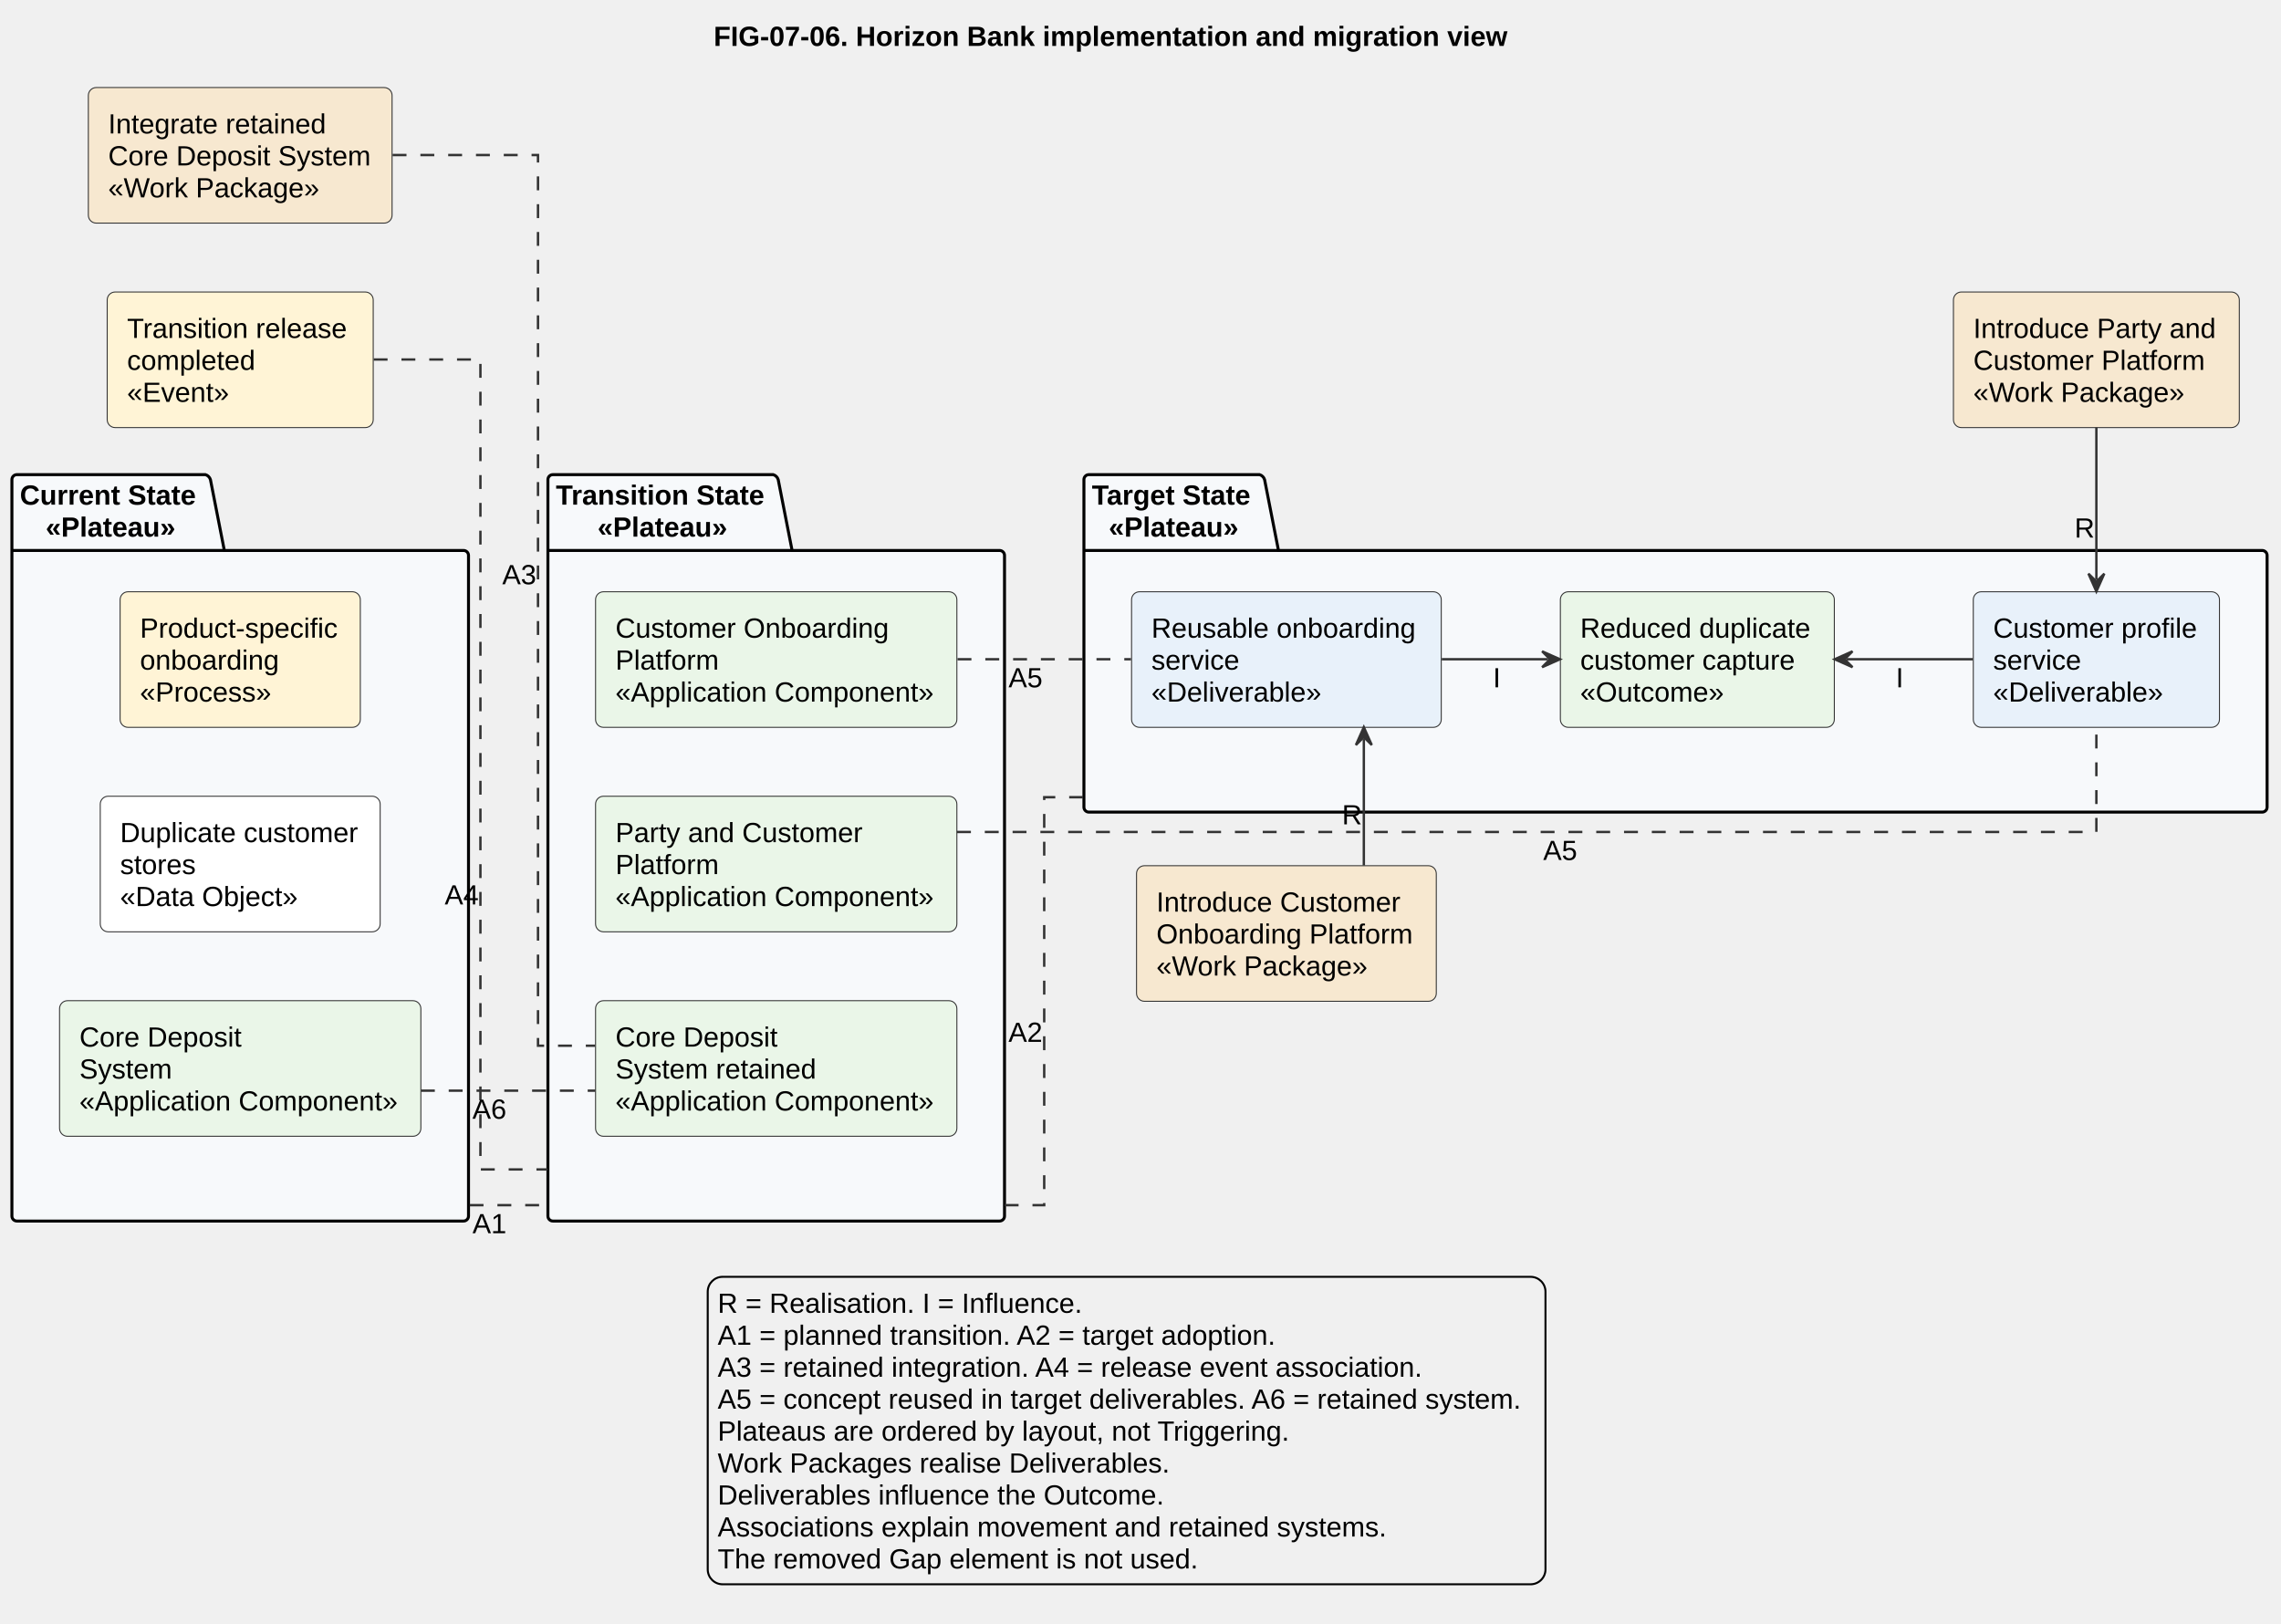
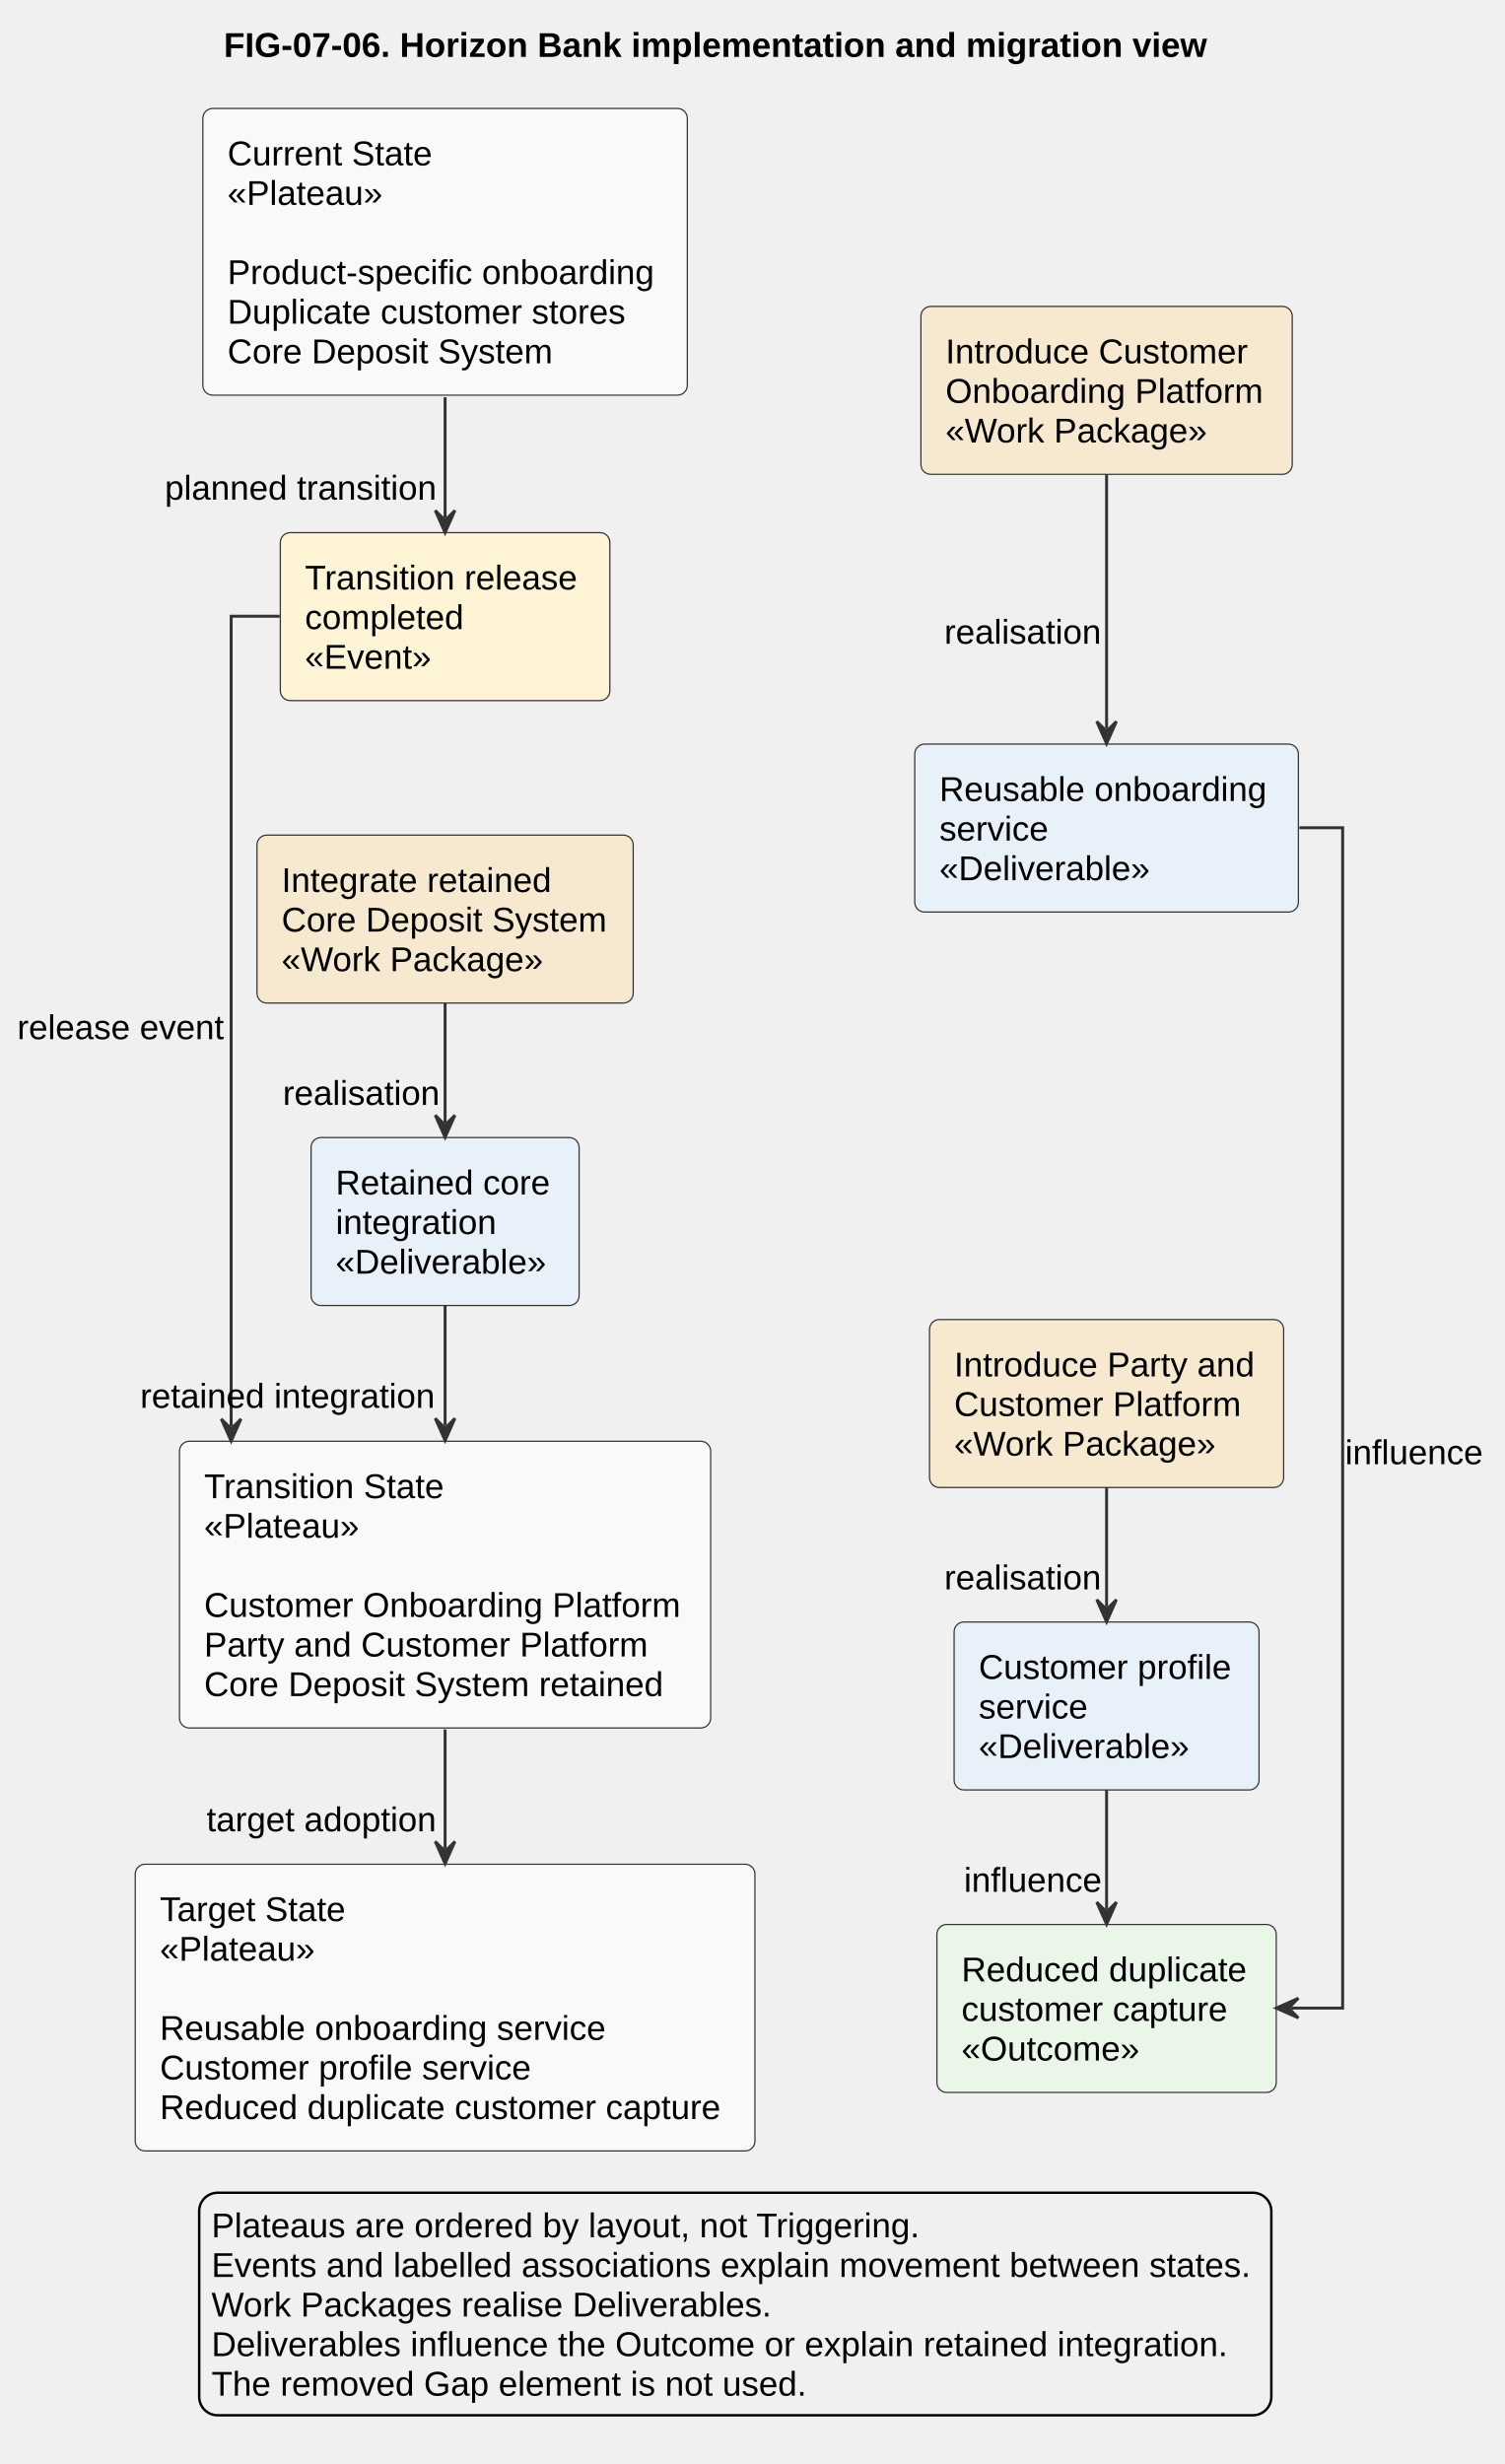
- <svg xmlns="http://www.w3.org/2000/svg" contentStyleType="text/css" height="818px" preserveAspectRatio="none" style="width:1149px;height:818px;background:#FFFFFF;" version="1.1" viewBox="0 0 1149 818" width="1149px" zoomAndPan="magnify">
+ <svg xmlns="http://www.w3.org/2000/svg" contentStyleType="text/css" height="1002px" preserveAspectRatio="none" style="width:612px;height:1002px;background:#FFFFFF;" version="1.1" viewBox="0 0 612 1002" width="612px" zoomAndPan="magnify">
  <defs />
  <g>
-     <text fill="#000000" font-family="Arial" font-size="14" font-weight="bold" lengthAdjust="spacing" textLength="416" x="359.5" y="23.132">FIG-07-06. Horizon Bank implementation and migration view</text>
-     <g id="cluster_current">
-       <path d="M8.5,239.099 L103.5,239.099 A3.75,3.75 0 0 1 106,241.599 L113,277.296 L233.5,277.296 A2.5,2.5 0 0 1 236,279.796 L236,612.599 A2.5,2.5 0 0 1 233.5,615.099 L8.5,615.099 A2.5,2.5 0 0 1 6,612.599 L6,241.599 A2.5,2.5 0 0 1 8.5,239.099 " fill="#F7F9FB" style="stroke:#000000;stroke-width:1.5;" />
-       <line style="stroke:#000000;stroke-width:1.5;" x1="6" x2="113" y1="277.296" y2="277.296" />
-       <text fill="#000000" font-family="Arial" font-size="14" font-weight="bold" lengthAdjust="spacing" textLength="94" x="10" y="254.231">Current State</text>
-       <text fill="#000000" font-family="Arial" font-size="14" font-weight="bold" lengthAdjust="spacing" textLength="68" x="23" y="270.329">«Plateau»</text>
+     <text fill="#000000" font-family="Arial" font-size="14" font-weight="bold" lengthAdjust="spacing" textLength="416" x="91" y="23.132">FIG-07-06. Horizon Bank implementation and migration view</text>
+     <g id="elem_current">
+       <rect fill="#F7F9FB" height="116.592" rx="4" ry="4" style="stroke:#333333;stroke-width:0.5;" width="197" x="82.5" y="44.099" />
+       <text fill="#000000" font-family="Arial" font-size="14" lengthAdjust="spacing" textLength="85" x="92.5" y="67.231">Current State</text>
+       <text fill="#000000" font-family="Arial" font-size="14" lengthAdjust="spacing" textLength="64" x="92.5" y="83.329">«Plateau»</text>
+       <text fill="#000000" font-family="Arial" font-size="14" lengthAdjust="spacing" textLength="4" x="92.5" y="99.428"> </text>
+       <text fill="#000000" font-family="Arial" font-size="14" lengthAdjust="spacing" textLength="177" x="92.5" y="115.526">Product-specific onboarding</text>
+       <text fill="#000000" font-family="Arial" font-size="14" lengthAdjust="spacing" textLength="164" x="92.5" y="131.625">Duplicate customer stores</text>
+       <text fill="#000000" font-family="Arial" font-size="14" lengthAdjust="spacing" textLength="133" x="92.5" y="147.724">Core Deposit System</text>
    </g>
-     <g id="cluster_transition">
-       <path d="M278.5,239.099 L389.5,239.099 A3.75,3.75 0 0 1 392,241.599 L399,277.296 L503.5,277.296 A2.5,2.5 0 0 1 506,279.796 L506,612.599 A2.5,2.5 0 0 1 503.5,615.099 L278.5,615.099 A2.5,2.5 0 0 1 276,612.599 L276,241.599 A2.5,2.5 0 0 1 278.5,239.099 " fill="#F7F9FB" style="stroke:#000000;stroke-width:1.5;" />
-       <line style="stroke:#000000;stroke-width:1.5;" x1="276" x2="399" y1="277.296" y2="277.296" />
-       <text fill="#000000" font-family="Arial" font-size="14" font-weight="bold" lengthAdjust="spacing" textLength="110" x="280" y="254.231">Transition State</text>
-       <text fill="#000000" font-family="Arial" font-size="14" font-weight="bold" lengthAdjust="spacing" textLength="68" x="301" y="270.329">«Plateau»</text>
+     <g id="elem_event_transition">
+       <rect fill="#FFF4D6" height="68.296" rx="4" ry="4" style="stroke:#333333;stroke-width:0.5;" width="134" x="114" y="216.599" />
+       <text fill="#000000" font-family="Arial" font-size="14" lengthAdjust="spacing" textLength="114" x="124" y="239.731">Transition release</text>
+       <text fill="#000000" font-family="Arial" font-size="14" lengthAdjust="spacing" textLength="65" x="124" y="255.829">completed</text>
+       <text fill="#000000" font-family="Arial" font-size="14" lengthAdjust="spacing" textLength="52" x="124" y="271.928">«Event»</text>
    </g>
-     <g id="cluster_target">
-       <path d="M548.5,239.099 L634.5,239.099 A3.75,3.75 0 0 1 637,241.599 L644,277.296 L1139.5,277.296 A2.5,2.5 0 0 1 1142,279.796 L1142,406.599 A2.5,2.5 0 0 1 1139.5,409.099 L548.5,409.099 A2.5,2.5 0 0 1 546,406.599 L546,241.599 A2.5,2.5 0 0 1 548.5,239.099 " fill="#F7F9FB" style="stroke:#000000;stroke-width:1.5;" />
-       <line style="stroke:#000000;stroke-width:1.5;" x1="546" x2="644" y1="277.296" y2="277.296" />
-       <text fill="#000000" font-family="Arial" font-size="14" font-weight="bold" lengthAdjust="spacing" textLength="85" x="550" y="254.231">Target State</text>
-       <text fill="#000000" font-family="Arial" font-size="14" font-weight="bold" lengthAdjust="spacing" textLength="68" x="558.5" y="270.329">«Plateau»</text>
+     <g id="elem_transition">
+       <rect fill="#F7F9FB" height="116.592" rx="4" ry="4" style="stroke:#333333;stroke-width:0.5;" width="216" x="73" y="586.099" />
+       <text fill="#000000" font-family="Arial" font-size="14" lengthAdjust="spacing" textLength="100" x="83" y="609.231">Transition State</text>
+       <text fill="#000000" font-family="Arial" font-size="14" lengthAdjust="spacing" textLength="64" x="83" y="625.329">«Plateau»</text>
+       <text fill="#000000" font-family="Arial" font-size="14" lengthAdjust="spacing" textLength="4" x="83" y="641.428"> </text>
+       <text fill="#000000" font-family="Arial" font-size="14" lengthAdjust="spacing" textLength="196" x="83" y="657.526">Customer Onboarding Platform</text>
+       <text fill="#000000" font-family="Arial" font-size="14" lengthAdjust="spacing" textLength="182" x="83" y="673.625">Party and Customer Platform</text>
+       <text fill="#000000" font-family="Arial" font-size="14" lengthAdjust="spacing" textLength="189" x="83" y="689.724">Core Deposit System retained</text>
    </g>
-     <g id="elem_current_onboarding">
-       <rect fill="#FFF4D6" height="68.296" rx="4" ry="4" style="stroke:#333333;stroke-width:0.5;" width="121" x="60.5" y="298.099" />
-       <text fill="#000000" font-family="Arial" font-size="14" lengthAdjust="spacing" textLength="101" x="70.5" y="321.231">Product-specific</text>
-       <text fill="#000000" font-family="Arial" font-size="14" lengthAdjust="spacing" textLength="72" x="70.5" y="337.329">onboarding</text>
-       <text fill="#000000" font-family="Arial" font-size="14" lengthAdjust="spacing" textLength="67" x="70.5" y="353.428">«Process»</text>
-     </g>
-     <g id="elem_duplicate_stores">
-       <rect fill="#FFFFFF" height="68.296" rx="4" ry="4" style="stroke:#333333;stroke-width:0.5;" width="141" x="50.5" y="401.099" />
-       <text fill="#000000" font-family="Arial" font-size="14" lengthAdjust="spacing" textLength="121" x="60.5" y="424.231">Duplicate customer</text>
-       <text fill="#000000" font-family="Arial" font-size="14" lengthAdjust="spacing" textLength="39" x="60.5" y="440.329">stores</text>
-       <text fill="#000000" font-family="Arial" font-size="14" lengthAdjust="spacing" textLength="91" x="60.5" y="456.428">«Data Object»</text>
-     </g>
-     <g id="elem_current_core">
-       <rect fill="#EAF6E8" height="68.296" rx="4" ry="4" style="stroke:#333333;stroke-width:0.5;" width="182" x="30" y="504.099" />
-       <text fill="#000000" font-family="Arial" font-size="14" lengthAdjust="spacing" textLength="83" x="40" y="527.231">Core Deposit</text>
-       <text fill="#000000" font-family="Arial" font-size="14" lengthAdjust="spacing" textLength="46" x="40" y="543.329">System</text>
-       <text fill="#000000" font-family="Arial" font-size="14" lengthAdjust="spacing" textLength="162" x="40" y="559.428">«Application Component»</text>
-     </g>
-     <g id="elem_transition_onboarding">
-       <rect fill="#EAF6E8" height="68.296" rx="4" ry="4" style="stroke:#333333;stroke-width:0.5;" width="182" x="300" y="298.099" />
-       <text fill="#000000" font-family="Arial" font-size="14" lengthAdjust="spacing" textLength="140" x="310" y="321.231">Customer Onboarding</text>
-       <text fill="#000000" font-family="Arial" font-size="14" lengthAdjust="spacing" textLength="52" x="310" y="337.329">Platform</text>
-       <text fill="#000000" font-family="Arial" font-size="14" lengthAdjust="spacing" textLength="162" x="310" y="353.428">«Application Component»</text>
-     </g>
-     <g id="elem_transition_party">
-       <rect fill="#EAF6E8" height="68.296" rx="4" ry="4" style="stroke:#333333;stroke-width:0.5;" width="182" x="300" y="401.099" />
-       <text fill="#000000" font-family="Arial" font-size="14" lengthAdjust="spacing" textLength="126" x="310" y="424.231">Party and Customer</text>
-       <text fill="#000000" font-family="Arial" font-size="14" lengthAdjust="spacing" textLength="52" x="310" y="440.329">Platform</text>
-       <text fill="#000000" font-family="Arial" font-size="14" lengthAdjust="spacing" textLength="162" x="310" y="456.428">«Application Component»</text>
-     </g>
-     <g id="elem_transition_core">
-       <rect fill="#EAF6E8" height="68.296" rx="4" ry="4" style="stroke:#333333;stroke-width:0.5;" width="182" x="300" y="504.099" />
-       <text fill="#000000" font-family="Arial" font-size="14" lengthAdjust="spacing" textLength="83" x="310" y="527.231">Core Deposit</text>
-       <text fill="#000000" font-family="Arial" font-size="14" lengthAdjust="spacing" textLength="102" x="310" y="543.329">System retained</text>
-       <text fill="#000000" font-family="Arial" font-size="14" lengthAdjust="spacing" textLength="162" x="310" y="559.428">«Application Component»</text>
-     </g>
-     <g id="elem_target_onboarding">
-       <rect fill="#E8F1FA" height="68.296" rx="4" ry="4" style="stroke:#333333;stroke-width:0.5;" width="156" x="570" y="298.099" />
-       <text fill="#000000" font-family="Arial" font-size="14" lengthAdjust="spacing" textLength="136" x="580" y="321.231">Reusable onboarding</text>
-       <text fill="#000000" font-family="Arial" font-size="14" lengthAdjust="spacing" textLength="45" x="580" y="337.329">service</text>
-       <text fill="#000000" font-family="Arial" font-size="14" lengthAdjust="spacing" textLength="87" x="580" y="353.428">«Deliverable»</text>
-     </g>
-     <g id="elem_target_profile">
-       <rect fill="#E8F1FA" height="68.296" rx="4" ry="4" style="stroke:#333333;stroke-width:0.5;" width="124" x="994" y="298.099" />
-       <text fill="#000000" font-family="Arial" font-size="14" lengthAdjust="spacing" textLength="104" x="1004" y="321.231">Customer profile</text>
-       <text fill="#000000" font-family="Arial" font-size="14" lengthAdjust="spacing" textLength="45" x="1004" y="337.329">service</text>
-       <text fill="#000000" font-family="Arial" font-size="14" lengthAdjust="spacing" textLength="87" x="1004" y="353.428">«Deliverable»</text>
-     </g>
-     <g id="elem_target_outcome">
-       <rect fill="#EAF6E8" height="68.296" rx="4" ry="4" style="stroke:#333333;stroke-width:0.5;" width="138" x="786" y="298.099" />
-       <text fill="#000000" font-family="Arial" font-size="14" lengthAdjust="spacing" textLength="118" x="796" y="321.231">Reduced duplicate</text>
-       <text fill="#000000" font-family="Arial" font-size="14" lengthAdjust="spacing" textLength="110" x="796" y="337.329">customer capture</text>
-       <text fill="#000000" font-family="Arial" font-size="14" lengthAdjust="spacing" textLength="73" x="796" y="353.428">«Outcome»</text>
+     <g id="elem_target">
+       <rect fill="#F7F9FB" height="116.592" rx="4" ry="4" style="stroke:#333333;stroke-width:0.5;" width="252" x="55" y="758.099" />
+       <text fill="#000000" font-family="Arial" font-size="14" lengthAdjust="spacing" textLength="79" x="65" y="781.231">Target State</text>
+       <text fill="#000000" font-family="Arial" font-size="14" lengthAdjust="spacing" textLength="64" x="65" y="797.329">«Plateau»</text>
+       <text fill="#000000" font-family="Arial" font-size="14" lengthAdjust="spacing" textLength="4" x="65" y="813.428"> </text>
+       <text fill="#000000" font-family="Arial" font-size="14" lengthAdjust="spacing" textLength="185" x="65" y="829.526">Reusable onboarding service</text>
+       <text fill="#000000" font-family="Arial" font-size="14" lengthAdjust="spacing" textLength="153" x="65" y="845.625">Customer profile service</text>
+       <text fill="#000000" font-family="Arial" font-size="14" lengthAdjust="spacing" textLength="232" x="65" y="861.724">Reduced duplicate customer capture</text>
    </g>
    <g id="elem_wp_onboarding">
-       <rect fill="#F7E8D0" height="68.296" rx="4" ry="4" style="stroke:#333333;stroke-width:0.5;" width="151" x="572.5" y="436.099" />
-       <text fill="#000000" font-family="Arial" font-size="14" lengthAdjust="spacing" textLength="124" x="582.5" y="459.231">Introduce Customer</text>
-       <text fill="#000000" font-family="Arial" font-size="14" lengthAdjust="spacing" textLength="131" x="582.5" y="475.329">Onboarding Platform</text>
-       <text fill="#000000" font-family="Arial" font-size="14" lengthAdjust="spacing" textLength="108" x="582.5" y="491.428">«Work Package»</text>
+       <rect fill="#F7E8D0" height="68.296" rx="4" ry="4" style="stroke:#333333;stroke-width:0.5;" width="151" x="374.5" y="124.599" />
+       <text fill="#000000" font-family="Arial" font-size="14" lengthAdjust="spacing" textLength="124" x="384.5" y="147.731">Introduce Customer</text>
+       <text fill="#000000" font-family="Arial" font-size="14" lengthAdjust="spacing" textLength="131" x="384.5" y="163.829">Onboarding Platform</text>
+       <text fill="#000000" font-family="Arial" font-size="14" lengthAdjust="spacing" textLength="108" x="384.5" y="179.928">«Work Package»</text>
+     </g>
+     <g id="elem_deliver_onboarding">
+       <rect fill="#E8F1FA" height="68.296" rx="4" ry="4" style="stroke:#333333;stroke-width:0.5;" width="156" x="372" y="302.599" />
+       <text fill="#000000" font-family="Arial" font-size="14" lengthAdjust="spacing" textLength="136" x="382" y="325.731">Reusable onboarding</text>
+       <text fill="#000000" font-family="Arial" font-size="14" lengthAdjust="spacing" textLength="45" x="382" y="341.829">service</text>
+       <text fill="#000000" font-family="Arial" font-size="14" lengthAdjust="spacing" textLength="87" x="382" y="357.928">«Deliverable»</text>
    </g>
    <g id="elem_wp_party">
-       <rect fill="#F7E8D0" height="68.296" rx="4" ry="4" style="stroke:#333333;stroke-width:0.5;" width="144" x="984" y="147.099" />
-       <text fill="#000000" font-family="Arial" font-size="14" lengthAdjust="spacing" textLength="124" x="994" y="170.231">Introduce Party and</text>
-       <text fill="#000000" font-family="Arial" font-size="14" lengthAdjust="spacing" textLength="117" x="994" y="186.329">Customer Platform</text>
-       <text fill="#000000" font-family="Arial" font-size="14" lengthAdjust="spacing" textLength="108" x="994" y="202.428">«Work Package»</text>
+       <rect fill="#F7E8D0" height="68.296" rx="4" ry="4" style="stroke:#333333;stroke-width:0.5;" width="144" x="378" y="536.599" />
+       <text fill="#000000" font-family="Arial" font-size="14" lengthAdjust="spacing" textLength="124" x="388" y="559.731">Introduce Party and</text>
+       <text fill="#000000" font-family="Arial" font-size="14" lengthAdjust="spacing" textLength="117" x="388" y="575.829">Customer Platform</text>
+       <text fill="#000000" font-family="Arial" font-size="14" lengthAdjust="spacing" textLength="108" x="388" y="591.928">«Work Package»</text>
+     </g>
+     <g id="elem_deliver_profile">
+       <rect fill="#E8F1FA" height="68.296" rx="4" ry="4" style="stroke:#333333;stroke-width:0.5;" width="124" x="388" y="659.599" />
+       <text fill="#000000" font-family="Arial" font-size="14" lengthAdjust="spacing" textLength="104" x="398" y="682.731">Customer profile</text>
+       <text fill="#000000" font-family="Arial" font-size="14" lengthAdjust="spacing" textLength="45" x="398" y="698.829">service</text>
+       <text fill="#000000" font-family="Arial" font-size="14" lengthAdjust="spacing" textLength="87" x="398" y="714.928">«Deliverable»</text>
    </g>
    <g id="elem_wp_core">
-       <rect fill="#F7E8D0" height="68.296" rx="4" ry="4" style="stroke:#333333;stroke-width:0.5;" width="153" x="44.5" y="44.099" />
-       <text fill="#000000" font-family="Arial" font-size="14" lengthAdjust="spacing" textLength="112" x="54.5" y="67.231">Integrate retained</text>
-       <text fill="#000000" font-family="Arial" font-size="14" lengthAdjust="spacing" textLength="133" x="54.5" y="83.329">Core Deposit System</text>
-       <text fill="#000000" font-family="Arial" font-size="14" lengthAdjust="spacing" textLength="108" x="54.5" y="99.428">«Work Package»</text>
+       <rect fill="#F7E8D0" height="68.296" rx="4" ry="4" style="stroke:#333333;stroke-width:0.5;" width="153" x="104.5" y="339.599" />
+       <text fill="#000000" font-family="Arial" font-size="14" lengthAdjust="spacing" textLength="112" x="114.5" y="362.731">Integrate retained</text>
+       <text fill="#000000" font-family="Arial" font-size="14" lengthAdjust="spacing" textLength="133" x="114.5" y="378.829">Core Deposit System</text>
+       <text fill="#000000" font-family="Arial" font-size="14" lengthAdjust="spacing" textLength="108" x="114.5" y="394.928">«Work Package»</text>
    </g>
-     <g id="elem_event_transition">
-       <rect fill="#FFF4D6" height="68.296" rx="4" ry="4" style="stroke:#333333;stroke-width:0.5;" width="134" x="54" y="147.099" />
-       <text fill="#000000" font-family="Arial" font-size="14" lengthAdjust="spacing" textLength="114" x="64" y="170.231">Transition release</text>
-       <text fill="#000000" font-family="Arial" font-size="14" lengthAdjust="spacing" textLength="65" x="64" y="186.329">completed</text>
-       <text fill="#000000" font-family="Arial" font-size="14" lengthAdjust="spacing" textLength="52" x="64" y="202.428">«Event»</text>
+     <g id="elem_deliver_core">
+       <rect fill="#E8F1FA" height="68.296" rx="4" ry="4" style="stroke:#333333;stroke-width:0.5;" width="109" x="126.5" y="462.599" />
+       <text fill="#000000" font-family="Arial" font-size="14" lengthAdjust="spacing" textLength="89" x="136.5" y="485.731">Retained core</text>
+       <text fill="#000000" font-family="Arial" font-size="14" lengthAdjust="spacing" textLength="67" x="136.5" y="501.829">integration</text>
+       <text fill="#000000" font-family="Arial" font-size="14" lengthAdjust="spacing" textLength="87" x="136.5" y="517.928">«Deliverable»</text>
    </g>
-     <g id="link_current_transition">
-       <path d="M236.558,607.099 C237.057,607.099 237.555,607.099 238.054,607.099 C240.05,607.099 242.051,607.099 244.055,607.099 C248.065,607.099 252.088,607.099 256.111,607.099 C260.135,607.099 264.158,607.099 268.166,607.099 C270.171,607.099 272.171,607.099 274.166,607.099 C274.665,607.099 275.164,607.099 275.662,607.099 " fill="none" id="current-transition" style="stroke:#333333;stroke-width:1.2;stroke-dasharray:7.0,7.0;" />
-       <text fill="#000000" font-family="Arial" font-size="14" lengthAdjust="spacing" textLength="17" x="238.01" y="621.231">A1</text>
+     <g id="elem_outcome">
+       <rect fill="#EAF6E8" height="68.296" rx="4" ry="4" style="stroke:#333333;stroke-width:0.5;" width="138" x="381" y="782.599" />
+       <text fill="#000000" font-family="Arial" font-size="14" lengthAdjust="spacing" textLength="118" x="391" y="805.731">Reduced duplicate</text>
+       <text fill="#000000" font-family="Arial" font-size="14" lengthAdjust="spacing" textLength="110" x="391" y="821.829">customer capture</text>
+       <text fill="#000000" font-family="Arial" font-size="14" lengthAdjust="spacing" textLength="73" x="391" y="837.928">«Outcome»</text>
+     </g>
+     <g id="link_current_event_transition">
+       <path d="M181,161.519 C181,180.219 181,194.259 181,210.589 " fill="none" id="current-to-event_transition" style="stroke:#333333;stroke-width:1.2;" />
+       <polygon fill="#333333" points="181,216.589,185,207.589,181,211.589,177,207.589,181,216.589" style="stroke:#333333;stroke-width:1.2;" />
+       <text fill="#000000" font-family="Arial" font-size="14" lengthAdjust="spacing" textLength="113" x="67" y="203.19">planned transition</text>
+     </g>
+     <g id="link_event_transition_transition">
+       <path d="M113.74,250.599 C102.29,250.599 94,250.599 94,250.599 C94,250.599 94,470.279 94,580.039 " fill="none" id="event_transition-to-transition" style="stroke:#333333;stroke-width:1.2;" />
+       <polygon fill="#333333" points="94,586.039,98,577.039,94,581.039,90,577.039,94,586.039" style="stroke:#333333;stroke-width:1.2;" />
+       <text fill="#000000" font-family="Arial" font-size="14" lengthAdjust="spacing" textLength="86" x="7" y="422.58">release event</text>
    </g>
    <g id="link_transition_target">
-       <path d="M506.081,607.099 C518.082,607.099 526,607.099 526,607.099 C526,607.099 526,401.599 526,401.599 C526,401.599 533.389,401.599 544.529,401.599 C544.878,401.599 545.23,401.599 545.585,401.599 " fill="none" id="transition-target" style="stroke:#333333;stroke-width:1.2;stroke-dasharray:7.0,7.0;" />
-       <text fill="#000000" font-family="Arial" font-size="14" lengthAdjust="spacing" textLength="17" x="508" y="524.831">A2</text>
+       <path d="M181,703.309 C181,720.929 181,734.239 181,751.859 " fill="none" id="transition-to-target" style="stroke:#333333;stroke-width:1.2;" />
+       <polygon fill="#333333" points="181,757.859,185,748.859,181,752.859,177,748.859,181,757.859" style="stroke:#333333;stroke-width:1.2;" />
+       <text fill="#000000" font-family="Arial" font-size="14" lengthAdjust="spacing" textLength="96" x="84" y="744.721">target adoption</text>
    </g>
-     <g id="link_wp_onboarding_target_onboarding">
-       <path d="M687,435.989 C687,414.759 687,393.549 687,372.299 " fill="none" id="wp_onboarding-to-target_onboarding" style="stroke:#333333;stroke-width:1.2;" />
-       <polygon fill="#333333" points="687,366.299,683,375.299,687,371.299,691,375.299,687,366.299" style="stroke:#333333;stroke-width:1.2;" />
-       <text fill="#000000" font-family="Arial" font-size="14" lengthAdjust="spacing" textLength="10" x="676" y="415.271">R</text>
+     <g id="link_wp_onboarding_deliver_onboarding">
+       <path d="M450,192.919 C450,224.439 450,264.899 450,296.389 " fill="none" id="wp_onboarding-to-deliver_onboarding" style="stroke:#333333;stroke-width:1.2;" />
+       <polygon fill="#333333" points="450,302.389,454,293.389,450,297.389,446,293.389,450,302.389" style="stroke:#333333;stroke-width:1.2;" />
+       <text fill="#000000" font-family="Arial" font-size="14" lengthAdjust="spacing" textLength="65" x="384" y="261.781">realisation</text>
    </g>
-     <g id="link_wp_party_target_profile">
-       <path d="M1056,215.359 C1056,240.079 1056,267.289 1056,291.969 " fill="none" id="wp_party-to-target_profile" style="stroke:#333333;stroke-width:1.2;" />
-       <polygon fill="#333333" points="1056,297.969,1060,288.969,1056,292.969,1052,288.969,1056,297.969" style="stroke:#333333;stroke-width:1.2;" />
-       <text fill="#000000" font-family="Arial" font-size="14" lengthAdjust="spacing" textLength="10" x="1045" y="270.8">R</text>
+     <g id="link_wp_party_deliver_profile">
+       <path d="M450,604.859 C450,621.919 450,636.489 450,653.519 " fill="none" id="wp_party-to-deliver_profile" style="stroke:#333333;stroke-width:1.2;" />
+       <polygon fill="#333333" points="450,659.519,454,650.519,450,654.519,446,650.519,450,659.519" style="stroke:#333333;stroke-width:1.2;" />
+       <text fill="#000000" font-family="Arial" font-size="14" lengthAdjust="spacing" textLength="65" x="384" y="646.321">realisation</text>
    </g>
-     <g id="link_wp_core_transition_core">
-       <path d="M197.76,78.099 C234.66,78.099 271,78.099 271,78.099 C271,78.099 271,526.769 271,526.769 C271,526.769 283.16,526.769 299.74,526.769 " fill="none" id="wp_core-transition_core" style="stroke:#333333;stroke-width:1.2;stroke-dasharray:7.0,7.0;" />
-       <text fill="#000000" font-family="Arial" font-size="14" lengthAdjust="spacing" textLength="17" x="253" y="294.31">A3</text>
+     <g id="link_wp_core_deliver_core">
+       <path d="M181,407.859 C181,424.919 181,439.489 181,456.519 " fill="none" id="wp_core-to-deliver_core" style="stroke:#333333;stroke-width:1.2;" />
+       <polygon fill="#333333" points="181,462.519,185,453.519,181,457.519,177,453.519,181,462.519" style="stroke:#333333;stroke-width:1.2;" />
+       <text fill="#000000" font-family="Arial" font-size="14" lengthAdjust="spacing" textLength="65" x="115" y="449.32">realisation</text>
    </g>
-     <g id="link_target_onboarding_target_outcome">
-       <path d="M726.26,332.099 C745.84,332.099 760.7,332.099 779.8,332.099 " fill="none" id="target_onboarding-to-target_outcome" style="stroke:#333333;stroke-width:1.2;" />
-       <polygon fill="#333333" points="785.8,332.099,776.8,328.099,780.8,332.099,776.8,336.099,785.8,332.099" style="stroke:#333333;stroke-width:1.2;" />
-       <text fill="#000000" font-family="Arial" font-size="14" lengthAdjust="spacing" textLength="3" x="752.03" y="346.231">I</text>
+     <g id="link_deliver_onboarding_outcome">
+       <path d="M528.39,336.599 C538.82,336.599 546,336.599 546,336.599 C546,336.599 546,816.599 546,816.599 C546,816.599 540.27,816.599 525,816.599 " fill="none" id="deliver_onboarding-to-outcome" style="stroke:#333333;stroke-width:1.2;" />
+       <polygon fill="#333333" points="519,816.599,528,820.599,524,816.599,528,812.599,519,816.599" style="stroke:#333333;stroke-width:1.2;" />
+       <text fill="#000000" font-family="Arial" font-size="14" lengthAdjust="spacing" textLength="57" x="547" y="595.42">influence</text>
    </g>
-     <g id="link_target_outcome_target_profile">
-       <path d="M930.17,332.099 C952.77,332.099 971.72,332.099 993.77,332.099 " fill="none" id="target_outcome-backto-target_profile" style="stroke:#333333;stroke-width:1.2;" />
-       <polygon fill="#333333" points="924.17,332.099,933.17,336.099,929.17,332.099,933.17,328.099,924.17,332.099" style="stroke:#333333;stroke-width:1.2;" />
-       <text fill="#000000" font-family="Arial" font-size="14" lengthAdjust="spacing" textLength="3" x="954.97" y="346.231">I</text>
+     <g id="link_deliver_profile_outcome">
+       <path d="M450,727.859 C450,744.919 450,759.489 450,776.519 " fill="none" id="deliver_profile-to-outcome" style="stroke:#333333;stroke-width:1.2;" />
+       <polygon fill="#333333" points="450,782.519,454,773.519,450,777.519,446,773.519,450,782.519" style="stroke:#333333;stroke-width:1.2;" />
+       <text fill="#000000" font-family="Arial" font-size="14" lengthAdjust="spacing" textLength="57" x="392" y="769.321">influence</text>
    </g>
-     <g id="link_event_transition_transition">
-       <path d="M188.22,181.099 C216.07,181.099 242,181.099 242,181.099 C242,181.099 242,589.099 242,589.099 C242,589.099 251.312,589.099 265.281,589.099 C267.027,589.099 268.846,589.099 270.729,589.099 C271.67,589.099 272.627,589.099 273.599,589.099 C274.085,589.099 274.575,589.099 275.068,589.099 C275.315,589.099 275.562,589.099 275.81,589.099 " fill="none" id="event_transition-transition" style="stroke:#333333;stroke-width:1.2;stroke-dasharray:7.0,7.0;" />
-       <text fill="#000000" font-family="Arial" font-size="14" lengthAdjust="spacing" textLength="17" x="224" y="455.62">A4</text>
+     <g id="link_deliver_core_transition">
+       <path d="M181,530.929 C181,547.239 181,561.199 181,579.809 " fill="none" id="deliver_core-to-transition" style="stroke:#333333;stroke-width:1.2;" />
+       <polygon fill="#333333" points="181,585.809,185,576.809,181,580.809,177,576.809,181,585.809" style="stroke:#333333;stroke-width:1.2;" />
+       <text fill="#000000" font-family="Arial" font-size="14" lengthAdjust="spacing" textLength="123" x="57" y="572.5">retained integration</text>
    </g>
-     <g id="link_transition_onboarding_target_onboarding">
-       <path d="M482.33,332.099 C510.9,332.099 542.15,332.099 569.73,332.099 " fill="none" id="transition_onboarding-target_onboarding" style="stroke:#333333;stroke-width:1.2;stroke-dasharray:7.0,7.0;" />
-       <text fill="#000000" font-family="Arial" font-size="14" lengthAdjust="spacing" textLength="17" x="508.03" y="346.231">A5</text>
-     </g>
-     <g id="link_transition_party_target_profile">
-       <path d="M482.07,419.099 C664.2,419.099 1056,419.099 1056,419.099 C1056,419.099 1056,390.799 1056,366.479 " fill="none" id="transition_party-target_profile" style="stroke:#333333;stroke-width:1.2;stroke-dasharray:7.0,7.0;" />
-       <text fill="#000000" font-family="Arial" font-size="14" lengthAdjust="spacing" textLength="17" x="777.34" y="433.231">A5</text>
-     </g>
-     <g id="link_current_core_transition_core">
-       <path d="M212.03,549.429 C240.36,549.429 271.58,549.429 299.9,549.429 " fill="none" id="current_core-transition_core" style="stroke:#333333;stroke-width:1.2;stroke-dasharray:7.0,7.0;" />
-       <text fill="#000000" font-family="Arial" font-size="14" lengthAdjust="spacing" textLength="17" x="237.97" y="563.561">A6</text>
-     </g>
-     <rect fill="none" height="154.888" id="_legend" rx="7.5" ry="7.5" style="stroke:#000000;stroke-width:1.0;" width="422" x="356.5" y="643.197" />
-     <text fill="#000000" font-family="Arial" font-size="14" lengthAdjust="spacing" textLength="184" x="361.5" y="661.329">R = Realisation. I = Influence.</text>
-     <text fill="#000000" font-family="Arial" font-size="14" lengthAdjust="spacing" textLength="287" x="361.5" y="677.428">A1 = planned transition. A2 = target adoption.</text>
-     <text fill="#000000" font-family="Arial" font-size="14" lengthAdjust="spacing" textLength="362" x="361.5" y="693.526">A3 = retained integration. A4 = release event association.</text>
-     <text fill="#000000" font-family="Arial" font-size="14" lengthAdjust="spacing" textLength="412" x="361.5" y="709.625">A5 = concept reused in target deliverables. A6 = retained system.</text>
-     <text fill="#000000" font-family="Arial" font-size="14" lengthAdjust="spacing" textLength="296" x="361.5" y="725.724">Plateaus are ordered by layout, not Triggering.</text>
-     <text fill="#000000" font-family="Arial" font-size="14" lengthAdjust="spacing" textLength="231" x="361.5" y="741.822">Work Packages realise Deliverables.</text>
-     <text fill="#000000" font-family="Arial" font-size="14" lengthAdjust="spacing" textLength="228" x="361.5" y="757.921">Deliverables influence the Outcome.</text>
-     <text fill="#000000" font-family="Arial" font-size="14" lengthAdjust="spacing" textLength="339" x="361.5" y="774.019">Associations explain movement and retained systems.</text>
-     <text fill="#000000" font-family="Arial" font-size="14" lengthAdjust="spacing" textLength="246" x="361.5" y="790.118">The removed Gap element is not used.</text>
+     <rect fill="none" height="90.493" id="_legend" rx="7.5" ry="7.5" style="stroke:#000000;stroke-width:1.0;" width="436" x="81" y="891.69" />
+     <text fill="#000000" font-family="Arial" font-size="14" lengthAdjust="spacing" textLength="296" x="86" y="909.822">Plateaus are ordered by layout, not Triggering.</text>
+     <text fill="#000000" font-family="Arial" font-size="14" lengthAdjust="spacing" textLength="426" x="86" y="925.921">Events and labelled associations explain movement between states.</text>
+     <text fill="#000000" font-family="Arial" font-size="14" lengthAdjust="spacing" textLength="231" x="86" y="942.019">Work Packages realise Deliverables.</text>
+     <text fill="#000000" font-family="Arial" font-size="14" lengthAdjust="spacing" textLength="420" x="86" y="958.118">Deliverables influence the Outcome or explain retained integration.</text>
+     <text fill="#000000" font-family="Arial" font-size="14" lengthAdjust="spacing" textLength="246" x="86" y="974.217">The removed Gap element is not used.</text>
  </g>
</svg>
